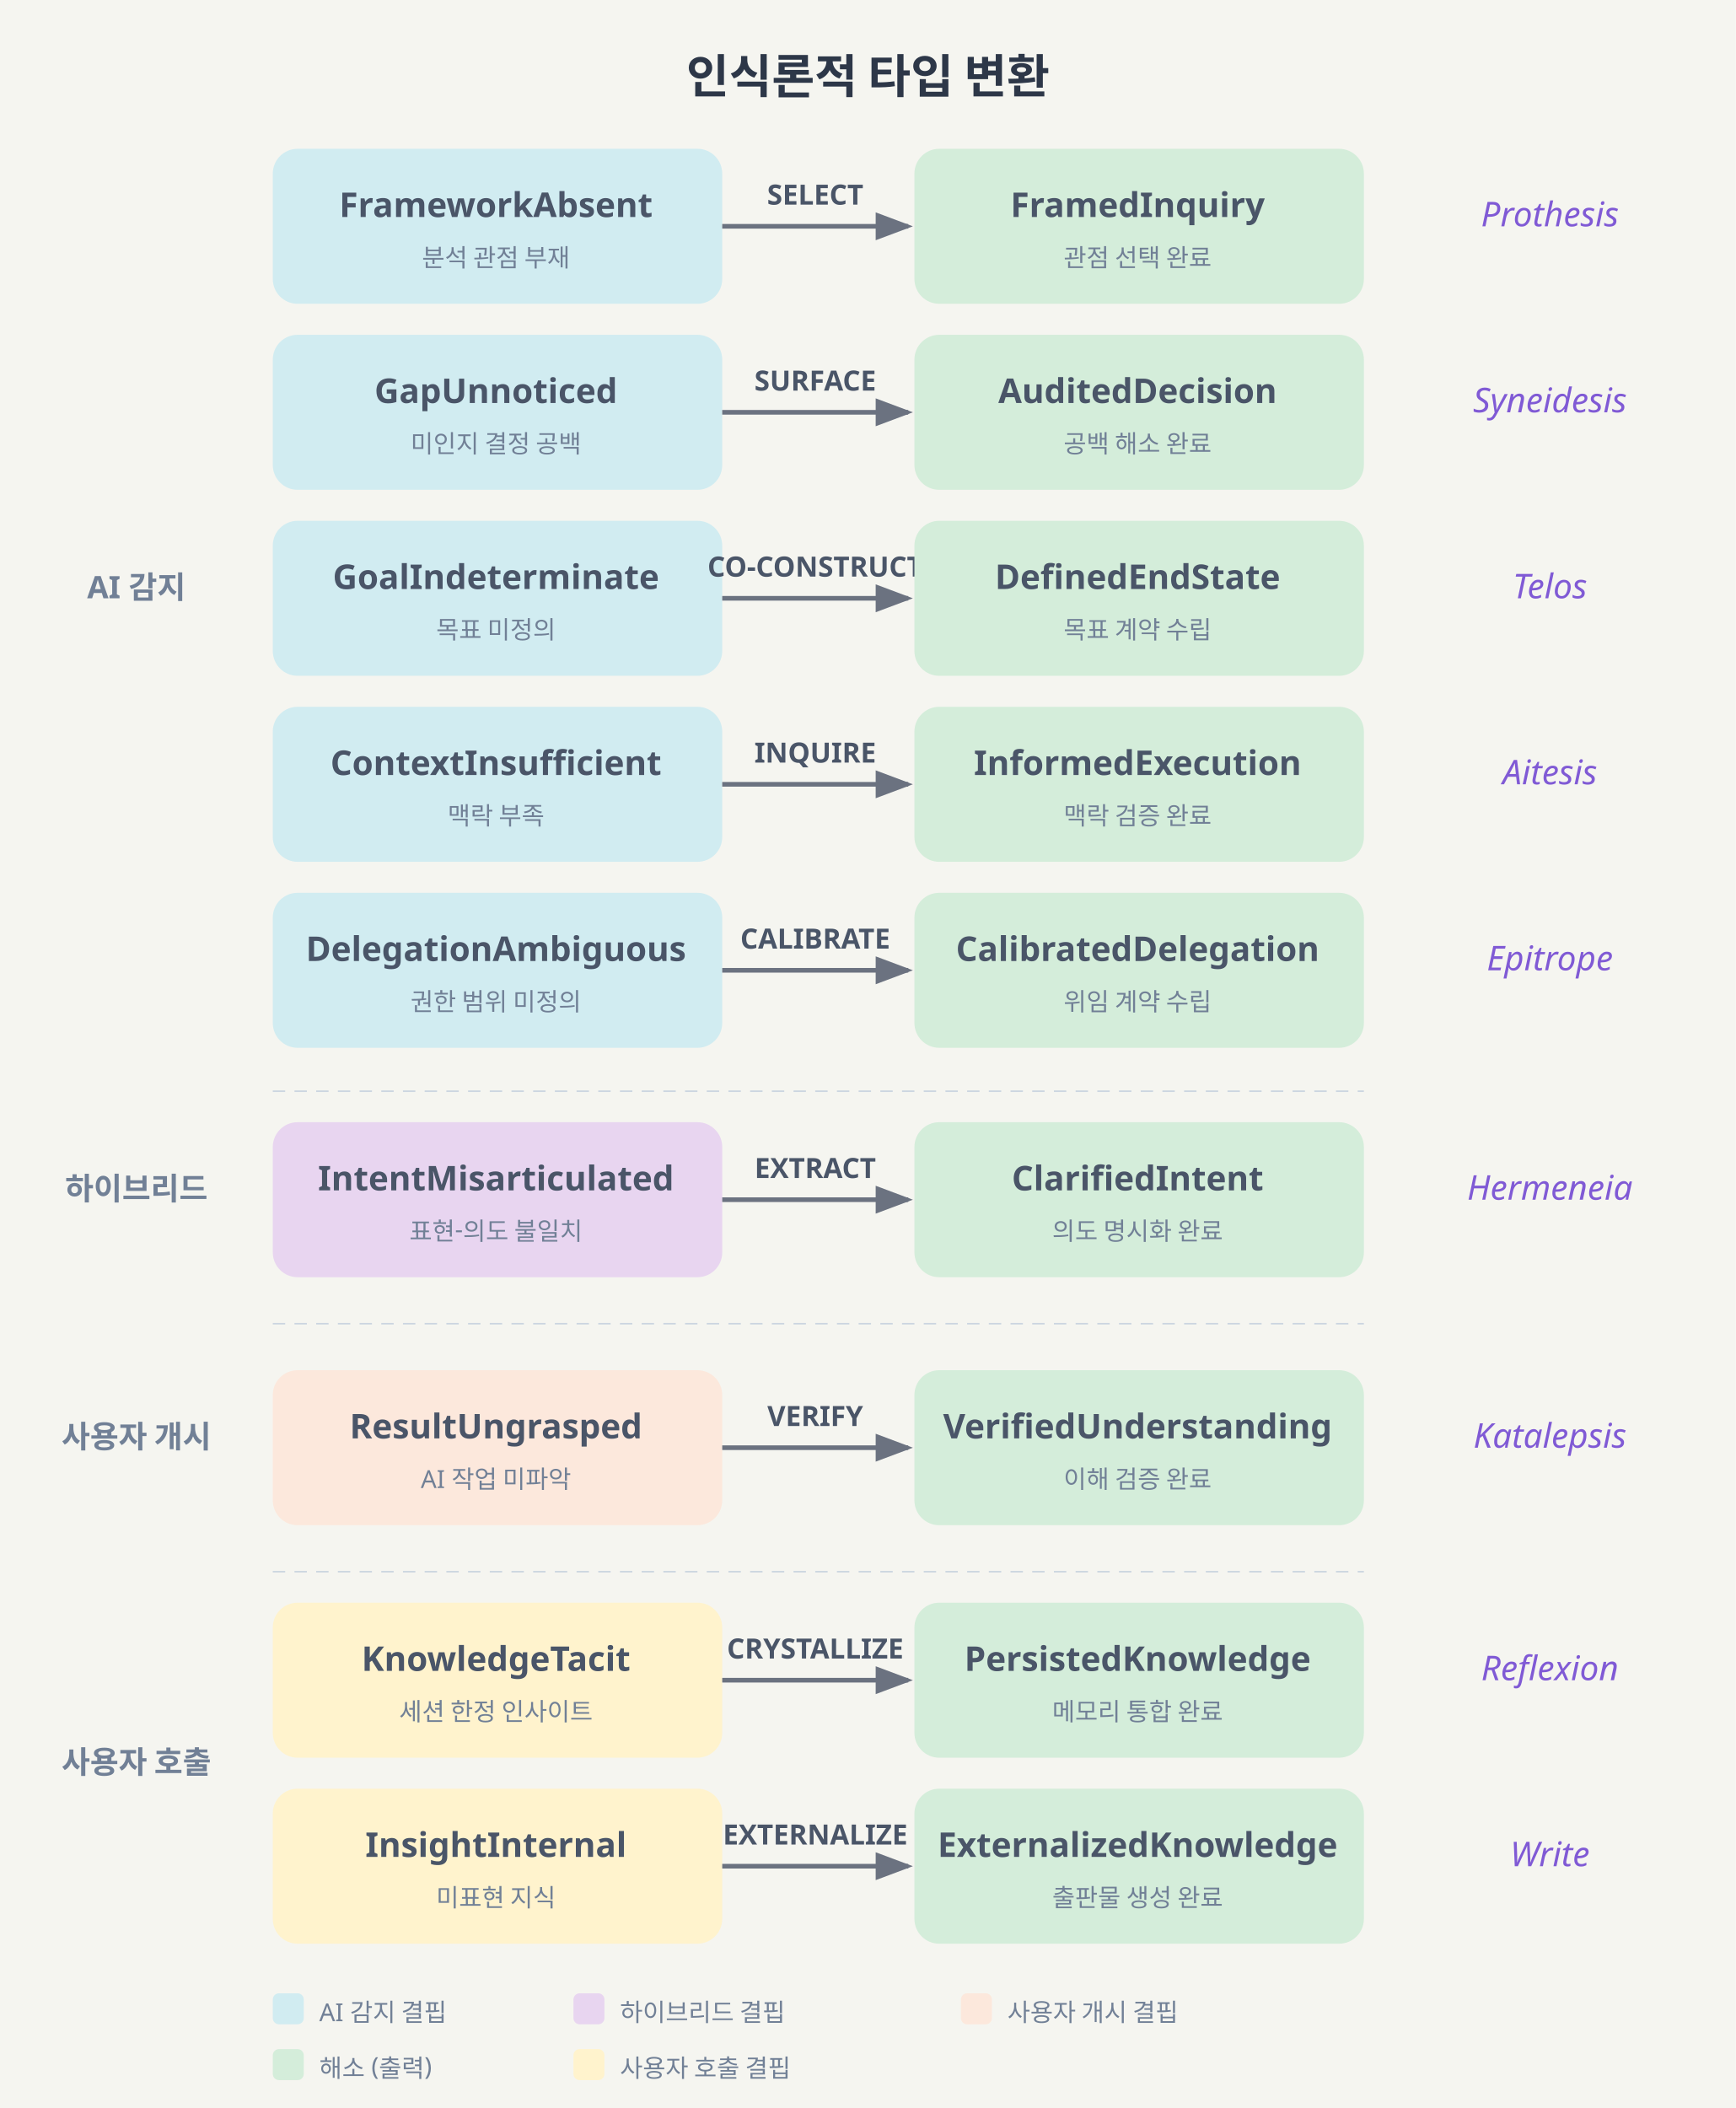
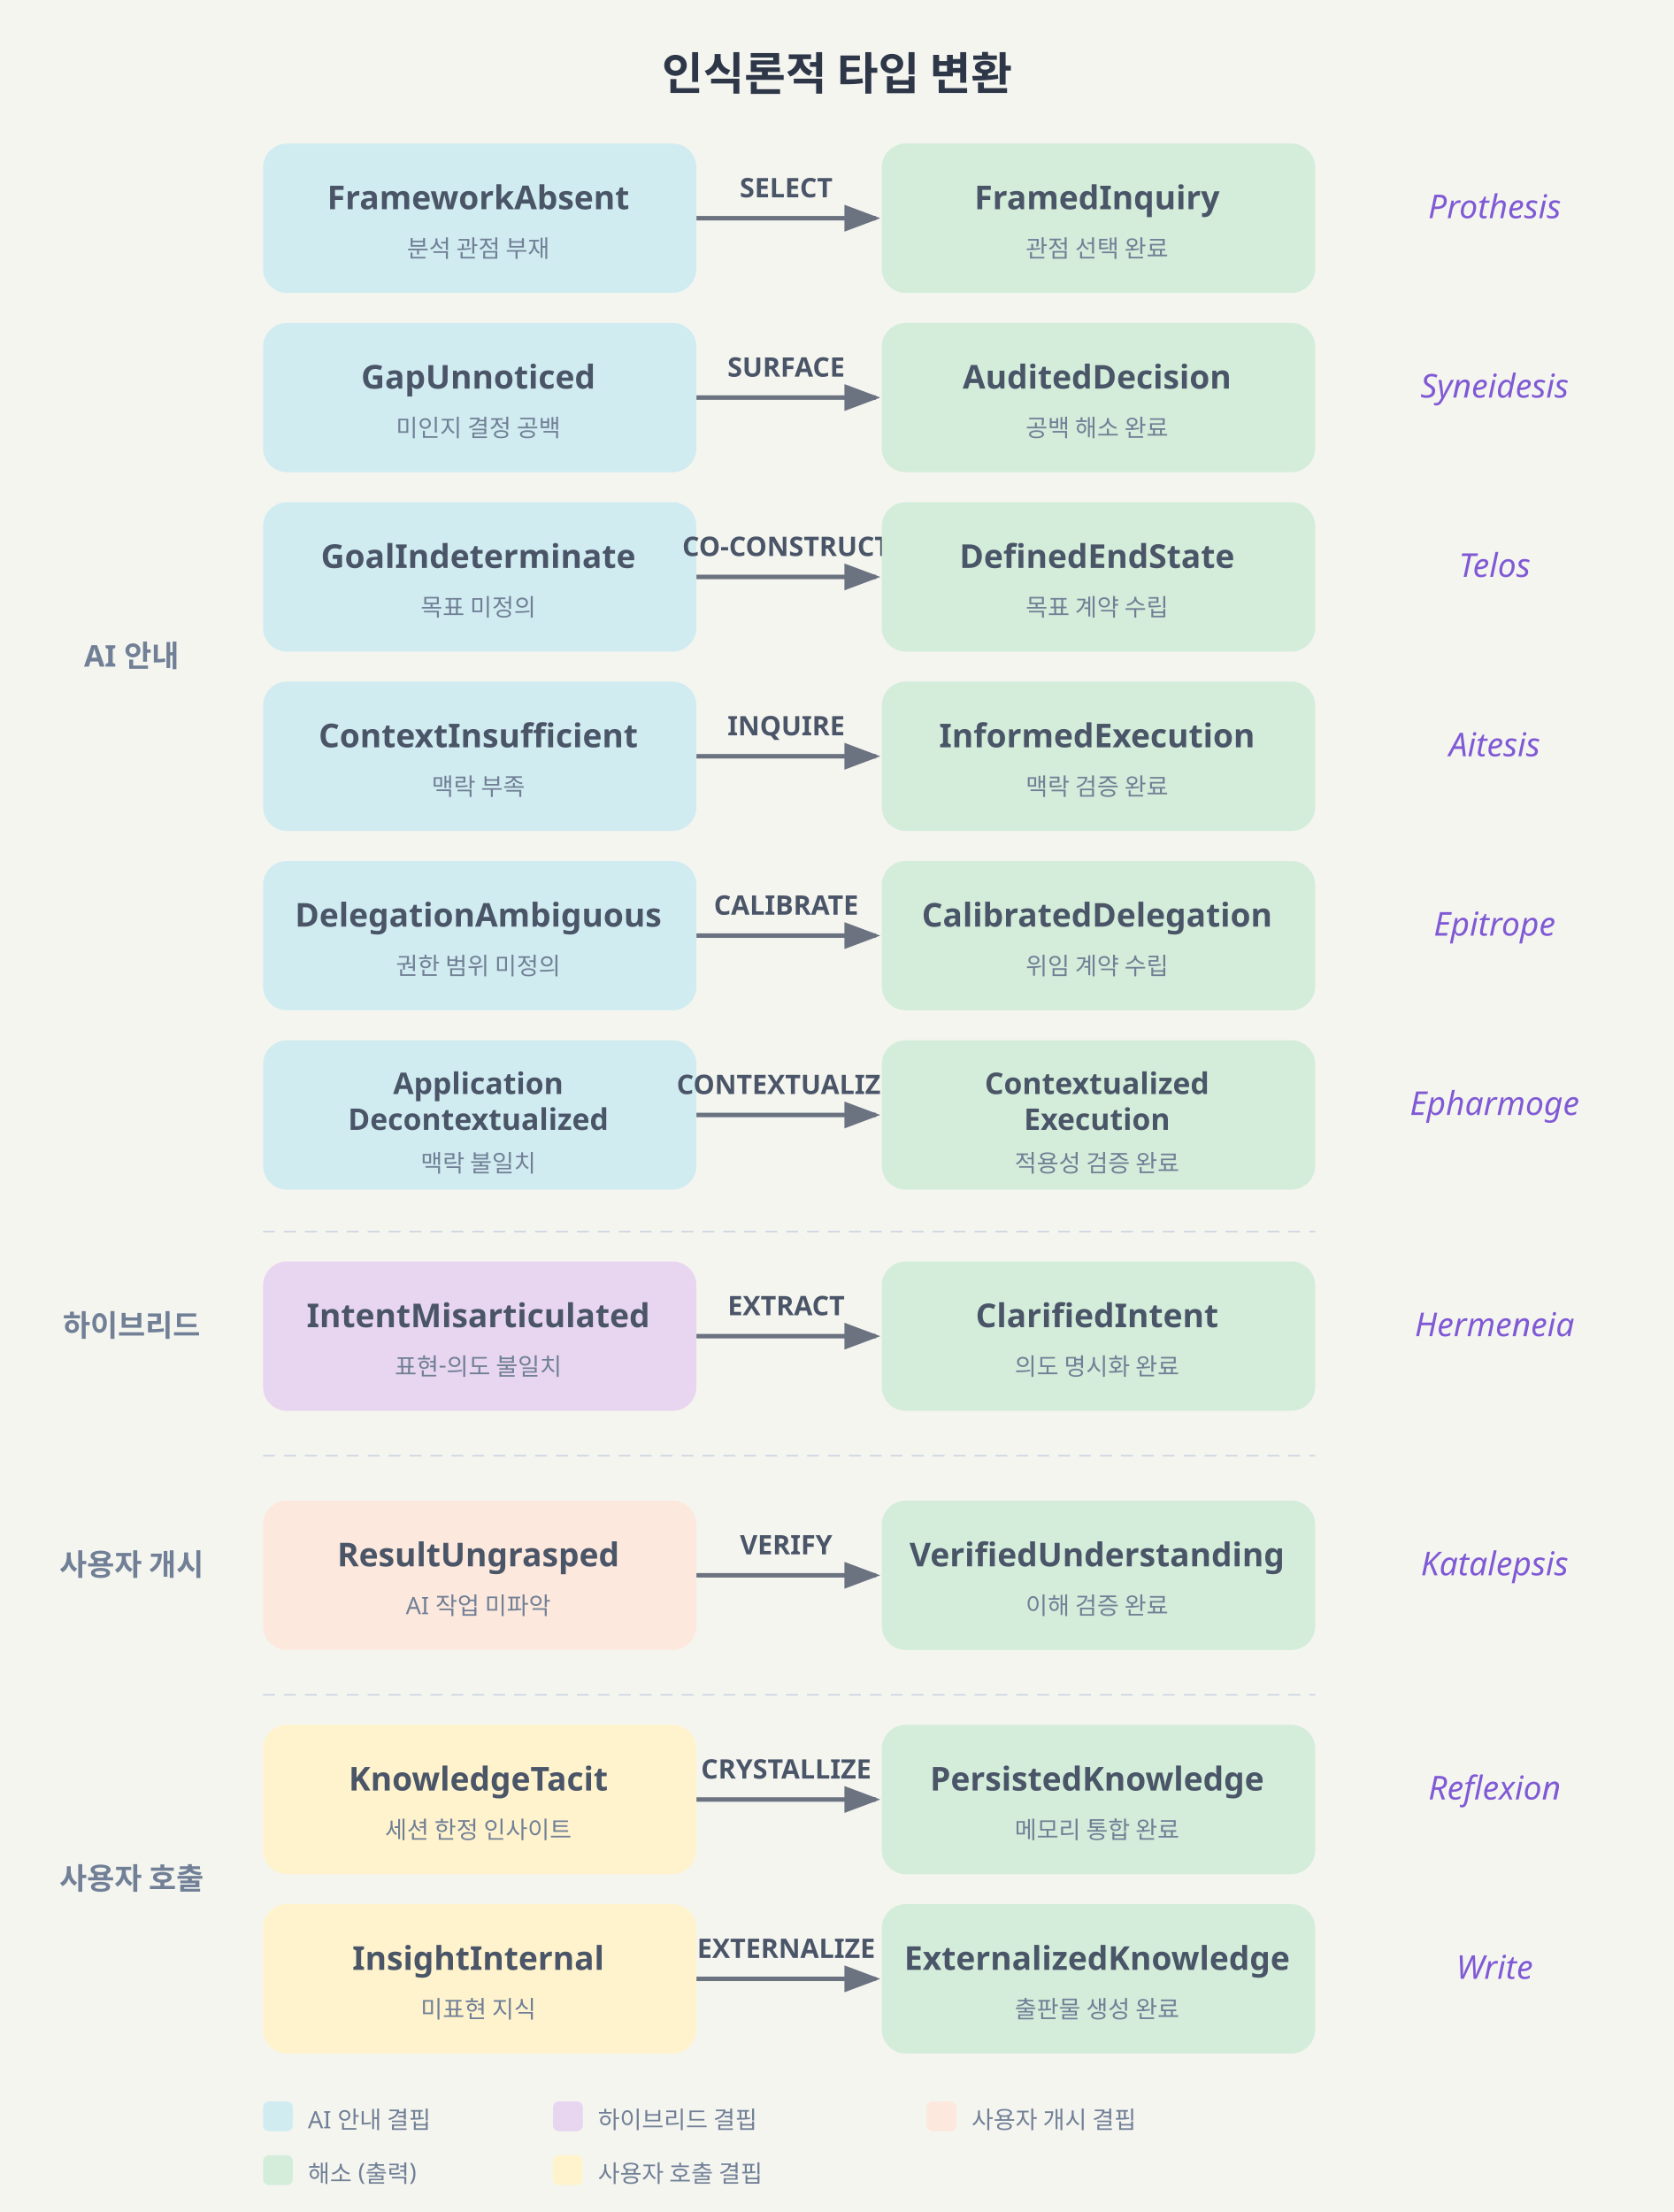
- <svg xmlns="http://www.w3.org/2000/svg" viewBox="0 0 560 680">
+ <svg xmlns="http://www.w3.org/2000/svg" viewBox="0 0 560 740">
  <defs>
    <marker id="arrow" markerWidth="8" markerHeight="6" refX="7" refY="3" orient="auto">
      <path d="M 0 0 L 8 3 L 0 6 z" fill="#6b7280" />
    </marker>
  </defs>
-   <rect width="560" height="680" fill="#f5f5f0" />
+   <rect width="560" height="740" fill="#f5f5f0" />
  <text x="280" y="30" text-anchor="middle" font-family="system-ui, -apple-system, sans-serif" font-size="15" font-weight="700" fill="#2d3748">인식론적 타입 변환</text>
-   <text x="44" y="193" text-anchor="middle" font-family="system-ui, sans-serif" font-size="10" font-weight="600" fill="#718096">AI 감지</text>
-   <text x="44" y="387" text-anchor="middle" font-family="system-ui, sans-serif" font-size="10" font-weight="600" fill="#718096">하이브리드</text>
-   <text x="44" y="467" text-anchor="middle" font-family="system-ui, sans-serif" font-size="10" font-weight="600" fill="#718096">사용자 개시</text>
-   <text x="44" y="572" text-anchor="middle" font-family="system-ui, sans-serif" font-size="10" font-weight="600" fill="#718096">사용자 호출</text>
+   <text x="44" y="223" text-anchor="middle" font-family="system-ui, sans-serif" font-size="10" font-weight="600" fill="#718096">AI 안내</text>
+   <text x="44" y="447" text-anchor="middle" font-family="system-ui, sans-serif" font-size="10" font-weight="600" fill="#718096">하이브리드</text>
+   <text x="44" y="527" text-anchor="middle" font-family="system-ui, sans-serif" font-size="10" font-weight="600" fill="#718096">사용자 개시</text>
+   <text x="44" y="632" text-anchor="middle" font-family="system-ui, sans-serif" font-size="10" font-weight="600" fill="#718096">사용자 호출</text>
  <rect x="88" y="48" width="145" height="50" rx="8" fill="#d1ecf1" />
  <text x="160" y="70" text-anchor="middle" font-family="system-ui, sans-serif" font-size="11" font-weight="600" fill="#4a5568">FrameworkAbsent</text>
  <text x="160" y="86" text-anchor="middle" font-family="system-ui, sans-serif" font-size="8" fill="#718096">분석 관점 부재</text>
  <line x1="233" y1="73" x2="293" y2="73" stroke="#6b7280" stroke-width="1.5" marker-end="url(#arrow)" />
  <text x="263" y="66" text-anchor="middle" font-family="system-ui, sans-serif" font-size="9" font-weight="600" fill="#4a5568">SELECT</text>
  <rect x="295" y="48" width="145" height="50" rx="8" fill="#d4edda" />
  <text x="367" y="70" text-anchor="middle" font-family="system-ui, sans-serif" font-size="11" font-weight="600" fill="#4a5568">FramedInquiry</text>
  <text x="367" y="86" text-anchor="middle" font-family="system-ui, sans-serif" font-size="8" fill="#718096">관점 선택 완료</text>
  <text x="500" y="73" text-anchor="middle" font-family="system-ui, sans-serif" font-size="11" font-style="italic" fill="#805ad5">Prothesis</text>
  <rect x="88" y="108" width="145" height="50" rx="8" fill="#d1ecf1" />
  <text x="160" y="130" text-anchor="middle" font-family="system-ui, sans-serif" font-size="11" font-weight="600" fill="#4a5568">GapUnnoticed</text>
  <text x="160" y="146" text-anchor="middle" font-family="system-ui, sans-serif" font-size="8" fill="#718096">미인지 결정 공백</text>
  <line x1="233" y1="133" x2="293" y2="133" stroke="#6b7280" stroke-width="1.5" marker-end="url(#arrow)" />
  <text x="263" y="126" text-anchor="middle" font-family="system-ui, sans-serif" font-size="9" font-weight="600" fill="#4a5568">SURFACE</text>
  <rect x="295" y="108" width="145" height="50" rx="8" fill="#d4edda" />
  <text x="367" y="130" text-anchor="middle" font-family="system-ui, sans-serif" font-size="11" font-weight="600" fill="#4a5568">AuditedDecision</text>
  <text x="367" y="146" text-anchor="middle" font-family="system-ui, sans-serif" font-size="8" fill="#718096">공백 해소 완료</text>
  <text x="500" y="133" text-anchor="middle" font-family="system-ui, sans-serif" font-size="11" font-style="italic" fill="#805ad5">Syneidesis</text>
  <rect x="88" y="168" width="145" height="50" rx="8" fill="#d1ecf1" />
  <text x="160" y="190" text-anchor="middle" font-family="system-ui, sans-serif" font-size="11" font-weight="600" fill="#4a5568">GoalIndeterminate</text>
  <text x="160" y="206" text-anchor="middle" font-family="system-ui, sans-serif" font-size="8" fill="#718096">목표 미정의</text>
  <line x1="233" y1="193" x2="293" y2="193" stroke="#6b7280" stroke-width="1.5" marker-end="url(#arrow)" />
  <text x="263" y="186" text-anchor="middle" font-family="system-ui, sans-serif" font-size="9" font-weight="600" fill="#4a5568">CO-CONSTRUCT</text>
  <rect x="295" y="168" width="145" height="50" rx="8" fill="#d4edda" />
  <text x="367" y="190" text-anchor="middle" font-family="system-ui, sans-serif" font-size="11" font-weight="600" fill="#4a5568">DefinedEndState</text>
  <text x="367" y="206" text-anchor="middle" font-family="system-ui, sans-serif" font-size="8" fill="#718096">목표 계약 수립</text>
  <text x="500" y="193" text-anchor="middle" font-family="system-ui, sans-serif" font-size="11" font-style="italic" fill="#805ad5">Telos</text>
  <rect x="88" y="228" width="145" height="50" rx="8" fill="#d1ecf1" />
  <text x="160" y="250" text-anchor="middle" font-family="system-ui, sans-serif" font-size="11" font-weight="600" fill="#4a5568">ContextInsufficient</text>
  <text x="160" y="266" text-anchor="middle" font-family="system-ui, sans-serif" font-size="8" fill="#718096">맥락 부족</text>
  <line x1="233" y1="253" x2="293" y2="253" stroke="#6b7280" stroke-width="1.5" marker-end="url(#arrow)" />
  <text x="263" y="246" text-anchor="middle" font-family="system-ui, sans-serif" font-size="9" font-weight="600" fill="#4a5568">INQUIRE</text>
  <rect x="295" y="228" width="145" height="50" rx="8" fill="#d4edda" />
  <text x="367" y="250" text-anchor="middle" font-family="system-ui, sans-serif" font-size="11" font-weight="600" fill="#4a5568">InformedExecution</text>
  <text x="367" y="266" text-anchor="middle" font-family="system-ui, sans-serif" font-size="8" fill="#718096">맥락 검증 완료</text>
  <text x="500" y="253" text-anchor="middle" font-family="system-ui, sans-serif" font-size="11" font-style="italic" fill="#805ad5">Aitesis</text>
  <rect x="88" y="288" width="145" height="50" rx="8" fill="#d1ecf1" />
  <text x="160" y="310" text-anchor="middle" font-family="system-ui, sans-serif" font-size="11" font-weight="600" fill="#4a5568">DelegationAmbiguous</text>
  <text x="160" y="326" text-anchor="middle" font-family="system-ui, sans-serif" font-size="8" fill="#718096">권한 범위 미정의</text>
  <line x1="233" y1="313" x2="293" y2="313" stroke="#6b7280" stroke-width="1.5" marker-end="url(#arrow)" />
  <text x="263" y="306" text-anchor="middle" font-family="system-ui, sans-serif" font-size="9" font-weight="600" fill="#4a5568">CALIBRATE</text>
  <rect x="295" y="288" width="145" height="50" rx="8" fill="#d4edda" />
  <text x="367" y="310" text-anchor="middle" font-family="system-ui, sans-serif" font-size="11" font-weight="600" fill="#4a5568">CalibratedDelegation</text>
  <text x="367" y="326" text-anchor="middle" font-family="system-ui, sans-serif" font-size="8" fill="#718096">위임 계약 수립</text>
  <text x="500" y="313" text-anchor="middle" font-family="system-ui, sans-serif" font-size="11" font-style="italic" fill="#805ad5">Epitrope</text>
-   <line x1="88" y1="352" x2="440" y2="352" stroke="#cbd5e0" stroke-width="0.5" stroke-dasharray="4,3" />
-   <rect x="88" y="362" width="145" height="50" rx="8" fill="#e8d5f0" />
-   <text x="160" y="384" text-anchor="middle" font-family="system-ui, sans-serif" font-size="11" font-weight="600" fill="#4a5568">IntentMisarticulated</text>
-   <text x="160" y="400" text-anchor="middle" font-family="system-ui, sans-serif" font-size="8" fill="#718096">표현-의도 불일치</text>
-   <line x1="233" y1="387" x2="293" y2="387" stroke="#6b7280" stroke-width="1.5" marker-end="url(#arrow)" />
-   <text x="263" y="380" text-anchor="middle" font-family="system-ui, sans-serif" font-size="9" font-weight="600" fill="#4a5568">EXTRACT</text>
-   <rect x="295" y="362" width="145" height="50" rx="8" fill="#d4edda" />
-   <text x="367" y="384" text-anchor="middle" font-family="system-ui, sans-serif" font-size="11" font-weight="600" fill="#4a5568">ClarifiedIntent</text>
-   <text x="367" y="400" text-anchor="middle" font-family="system-ui, sans-serif" font-size="8" fill="#718096">의도 명시화 완료</text>
-   <text x="500" y="387" text-anchor="middle" font-family="system-ui, sans-serif" font-size="11" font-style="italic" fill="#805ad5">Hermeneia</text>
-   <line x1="88" y1="427" x2="440" y2="427" stroke="#cbd5e0" stroke-width="0.5" stroke-dasharray="4,3" />
-   <rect x="88" y="442" width="145" height="50" rx="8" fill="#fce8dc" />
-   <text x="160" y="464" text-anchor="middle" font-family="system-ui, sans-serif" font-size="11" font-weight="600" fill="#4a5568">ResultUngrasped</text>
-   <text x="160" y="480" text-anchor="middle" font-family="system-ui, sans-serif" font-size="8" fill="#718096">AI 작업 미파악</text>
-   <line x1="233" y1="467" x2="293" y2="467" stroke="#6b7280" stroke-width="1.5" marker-end="url(#arrow)" />
-   <text x="263" y="460" text-anchor="middle" font-family="system-ui, sans-serif" font-size="9" font-weight="600" fill="#4a5568">VERIFY</text>
-   <rect x="295" y="442" width="145" height="50" rx="8" fill="#d4edda" />
-   <text x="367" y="464" text-anchor="middle" font-family="system-ui, sans-serif" font-size="11" font-weight="600" fill="#4a5568">VerifiedUnderstanding</text>
-   <text x="367" y="480" text-anchor="middle" font-family="system-ui, sans-serif" font-size="8" fill="#718096">이해 검증 완료</text>
-   <text x="500" y="467" text-anchor="middle" font-family="system-ui, sans-serif" font-size="11" font-style="italic" fill="#805ad5">Katalepsis</text>
-   <line x1="88" y1="507" x2="440" y2="507" stroke="#cbd5e0" stroke-width="0.5" stroke-dasharray="4,3" />
-   <rect x="88" y="517" width="145" height="50" rx="8" fill="#fff3cd" />
-   <text x="160" y="539" text-anchor="middle" font-family="system-ui, sans-serif" font-size="11" font-weight="600" fill="#4a5568">KnowledgeTacit</text>
-   <text x="160" y="555" text-anchor="middle" font-family="system-ui, sans-serif" font-size="8" fill="#718096">세션 한정 인사이트</text>
-   <line x1="233" y1="542" x2="293" y2="542" stroke="#6b7280" stroke-width="1.5" marker-end="url(#arrow)" />
-   <text x="263" y="535" text-anchor="middle" font-family="system-ui, sans-serif" font-size="9" font-weight="600" fill="#4a5568">CRYSTALLIZE</text>
-   <rect x="295" y="517" width="145" height="50" rx="8" fill="#d4edda" />
-   <text x="367" y="539" text-anchor="middle" font-family="system-ui, sans-serif" font-size="11" font-weight="600" fill="#4a5568">PersistedKnowledge</text>
-   <text x="367" y="555" text-anchor="middle" font-family="system-ui, sans-serif" font-size="8" fill="#718096">메모리 통합 완료</text>
-   <text x="500" y="542" text-anchor="middle" font-family="system-ui, sans-serif" font-size="11" font-style="italic" fill="#805ad5">Reflexion</text>
+   <rect x="88" y="348" width="145" height="50" rx="8" fill="#d1ecf1" />
+   <text x="160" y="366" text-anchor="middle" font-family="system-ui, sans-serif" font-size="10" font-weight="600" fill="#4a5568">Application</text>
+   <text x="160" y="378" text-anchor="middle" font-family="system-ui, sans-serif" font-size="10" font-weight="600" fill="#4a5568">Decontextualized</text>
+   <text x="160" y="392" text-anchor="middle" font-family="system-ui, sans-serif" font-size="8" fill="#718096">맥락 불일치</text>
+   <line x1="233" y1="373" x2="293" y2="373" stroke="#6b7280" stroke-width="1.5" marker-end="url(#arrow)" />
+   <text x="263" y="366" text-anchor="middle" font-family="system-ui, sans-serif" font-size="9" font-weight="600" fill="#4a5568">CONTEXTUALIZE</text>
+   <rect x="295" y="348" width="145" height="50" rx="8" fill="#d4edda" />
+   <text x="367" y="366" text-anchor="middle" font-family="system-ui, sans-serif" font-size="10" font-weight="600" fill="#4a5568">Contextualized</text>
+   <text x="367" y="378" text-anchor="middle" font-family="system-ui, sans-serif" font-size="10" font-weight="600" fill="#4a5568">Execution</text>
+   <text x="367" y="392" text-anchor="middle" font-family="system-ui, sans-serif" font-size="8" fill="#718096">적용성 검증 완료</text>
+   <text x="500" y="373" text-anchor="middle" font-family="system-ui, sans-serif" font-size="11" font-style="italic" fill="#805ad5">Epharmoge</text>
+   <line x1="88" y1="412" x2="440" y2="412" stroke="#cbd5e0" stroke-width="0.5" stroke-dasharray="4,3" />
+   <rect x="88" y="422" width="145" height="50" rx="8" fill="#e8d5f0" />
+   <text x="160" y="444" text-anchor="middle" font-family="system-ui, sans-serif" font-size="11" font-weight="600" fill="#4a5568">IntentMisarticulated</text>
+   <text x="160" y="460" text-anchor="middle" font-family="system-ui, sans-serif" font-size="8" fill="#718096">표현-의도 불일치</text>
+   <line x1="233" y1="447" x2="293" y2="447" stroke="#6b7280" stroke-width="1.5" marker-end="url(#arrow)" />
+   <text x="263" y="440" text-anchor="middle" font-family="system-ui, sans-serif" font-size="9" font-weight="600" fill="#4a5568">EXTRACT</text>
+   <rect x="295" y="422" width="145" height="50" rx="8" fill="#d4edda" />
+   <text x="367" y="444" text-anchor="middle" font-family="system-ui, sans-serif" font-size="11" font-weight="600" fill="#4a5568">ClarifiedIntent</text>
+   <text x="367" y="460" text-anchor="middle" font-family="system-ui, sans-serif" font-size="8" fill="#718096">의도 명시화 완료</text>
+   <text x="500" y="447" text-anchor="middle" font-family="system-ui, sans-serif" font-size="11" font-style="italic" fill="#805ad5">Hermeneia</text>
+   <line x1="88" y1="487" x2="440" y2="487" stroke="#cbd5e0" stroke-width="0.5" stroke-dasharray="4,3" />
+   <rect x="88" y="502" width="145" height="50" rx="8" fill="#fce8dc" />
+   <text x="160" y="524" text-anchor="middle" font-family="system-ui, sans-serif" font-size="11" font-weight="600" fill="#4a5568">ResultUngrasped</text>
+   <text x="160" y="540" text-anchor="middle" font-family="system-ui, sans-serif" font-size="8" fill="#718096">AI 작업 미파악</text>
+   <line x1="233" y1="527" x2="293" y2="527" stroke="#6b7280" stroke-width="1.5" marker-end="url(#arrow)" />
+   <text x="263" y="520" text-anchor="middle" font-family="system-ui, sans-serif" font-size="9" font-weight="600" fill="#4a5568">VERIFY</text>
+   <rect x="295" y="502" width="145" height="50" rx="8" fill="#d4edda" />
+   <text x="367" y="524" text-anchor="middle" font-family="system-ui, sans-serif" font-size="11" font-weight="600" fill="#4a5568">VerifiedUnderstanding</text>
+   <text x="367" y="540" text-anchor="middle" font-family="system-ui, sans-serif" font-size="8" fill="#718096">이해 검증 완료</text>
+   <text x="500" y="527" text-anchor="middle" font-family="system-ui, sans-serif" font-size="11" font-style="italic" fill="#805ad5">Katalepsis</text>
+   <line x1="88" y1="567" x2="440" y2="567" stroke="#cbd5e0" stroke-width="0.5" stroke-dasharray="4,3" />
  <rect x="88" y="577" width="145" height="50" rx="8" fill="#fff3cd" />
-   <text x="160" y="599" text-anchor="middle" font-family="system-ui, sans-serif" font-size="11" font-weight="600" fill="#4a5568">InsightInternal</text>
-   <text x="160" y="615" text-anchor="middle" font-family="system-ui, sans-serif" font-size="8" fill="#718096">미표현 지식</text>
+   <text x="160" y="599" text-anchor="middle" font-family="system-ui, sans-serif" font-size="11" font-weight="600" fill="#4a5568">KnowledgeTacit</text>
+   <text x="160" y="615" text-anchor="middle" font-family="system-ui, sans-serif" font-size="8" fill="#718096">세션 한정 인사이트</text>
  <line x1="233" y1="602" x2="293" y2="602" stroke="#6b7280" stroke-width="1.5" marker-end="url(#arrow)" />
-   <text x="263" y="595" text-anchor="middle" font-family="system-ui, sans-serif" font-size="9" font-weight="600" fill="#4a5568">EXTERNALIZE</text>
+   <text x="263" y="595" text-anchor="middle" font-family="system-ui, sans-serif" font-size="9" font-weight="600" fill="#4a5568">CRYSTALLIZE</text>
  <rect x="295" y="577" width="145" height="50" rx="8" fill="#d4edda" />
-   <text x="367" y="599" text-anchor="middle" font-family="system-ui, sans-serif" font-size="11" font-weight="600" fill="#4a5568">ExternalizedKnowledge</text>
-   <text x="367" y="615" text-anchor="middle" font-family="system-ui, sans-serif" font-size="8" fill="#718096">출판물 생성 완료</text>
-   <text x="500" y="602" text-anchor="middle" font-family="system-ui, sans-serif" font-size="11" font-style="italic" fill="#805ad5">Write</text>
-   <rect x="88" y="643" width="10" height="10" rx="2" fill="#d1ecf1" />
-   <text x="103" y="652" font-family="system-ui, sans-serif" font-size="8" fill="#718096">AI 감지 결핍</text>
-   <rect x="185" y="643" width="10" height="10" rx="2" fill="#e8d5f0" />
-   <text x="200" y="652" font-family="system-ui, sans-serif" font-size="8" fill="#718096">하이브리드 결핍</text>
-   <rect x="310" y="643" width="10" height="10" rx="2" fill="#fce8dc" />
-   <text x="325" y="652" font-family="system-ui, sans-serif" font-size="8" fill="#718096">사용자 개시 결핍</text>
-   <rect x="88" y="661" width="10" height="10" rx="2" fill="#d4edda" />
-   <text x="103" y="670" font-family="system-ui, sans-serif" font-size="8" fill="#718096">해소 (출력)</text>
-   <rect x="185" y="661" width="10" height="10" rx="2" fill="#fff3cd" />
-   <text x="200" y="670" font-family="system-ui, sans-serif" font-size="8" fill="#718096">사용자 호출 결핍</text>
+   <text x="367" y="599" text-anchor="middle" font-family="system-ui, sans-serif" font-size="11" font-weight="600" fill="#4a5568">PersistedKnowledge</text>
+   <text x="367" y="615" text-anchor="middle" font-family="system-ui, sans-serif" font-size="8" fill="#718096">메모리 통합 완료</text>
+   <text x="500" y="602" text-anchor="middle" font-family="system-ui, sans-serif" font-size="11" font-style="italic" fill="#805ad5">Reflexion</text>
+   <rect x="88" y="637" width="145" height="50" rx="8" fill="#fff3cd" />
+   <text x="160" y="659" text-anchor="middle" font-family="system-ui, sans-serif" font-size="11" font-weight="600" fill="#4a5568">InsightInternal</text>
+   <text x="160" y="675" text-anchor="middle" font-family="system-ui, sans-serif" font-size="8" fill="#718096">미표현 지식</text>
+   <line x1="233" y1="662" x2="293" y2="662" stroke="#6b7280" stroke-width="1.5" marker-end="url(#arrow)" />
+   <text x="263" y="655" text-anchor="middle" font-family="system-ui, sans-serif" font-size="9" font-weight="600" fill="#4a5568">EXTERNALIZE</text>
+   <rect x="295" y="637" width="145" height="50" rx="8" fill="#d4edda" />
+   <text x="367" y="659" text-anchor="middle" font-family="system-ui, sans-serif" font-size="11" font-weight="600" fill="#4a5568">ExternalizedKnowledge</text>
+   <text x="367" y="675" text-anchor="middle" font-family="system-ui, sans-serif" font-size="8" fill="#718096">출판물 생성 완료</text>
+   <text x="500" y="662" text-anchor="middle" font-family="system-ui, sans-serif" font-size="11" font-style="italic" fill="#805ad5">Write</text>
+   <rect x="88" y="703" width="10" height="10" rx="2" fill="#d1ecf1" />
+   <text x="103" y="712" font-family="system-ui, sans-serif" font-size="8" fill="#718096">AI 안내 결핍</text>
+   <rect x="185" y="703" width="10" height="10" rx="2" fill="#e8d5f0" />
+   <text x="200" y="712" font-family="system-ui, sans-serif" font-size="8" fill="#718096">하이브리드 결핍</text>
+   <rect x="310" y="703" width="10" height="10" rx="2" fill="#fce8dc" />
+   <text x="325" y="712" font-family="system-ui, sans-serif" font-size="8" fill="#718096">사용자 개시 결핍</text>
+   <rect x="88" y="721" width="10" height="10" rx="2" fill="#d4edda" />
+   <text x="103" y="730" font-family="system-ui, sans-serif" font-size="8" fill="#718096">해소 (출력)</text>
+   <rect x="185" y="721" width="10" height="10" rx="2" fill="#fff3cd" />
+   <text x="200" y="730" font-family="system-ui, sans-serif" font-size="8" fill="#718096">사용자 호출 결핍</text>
</svg>
